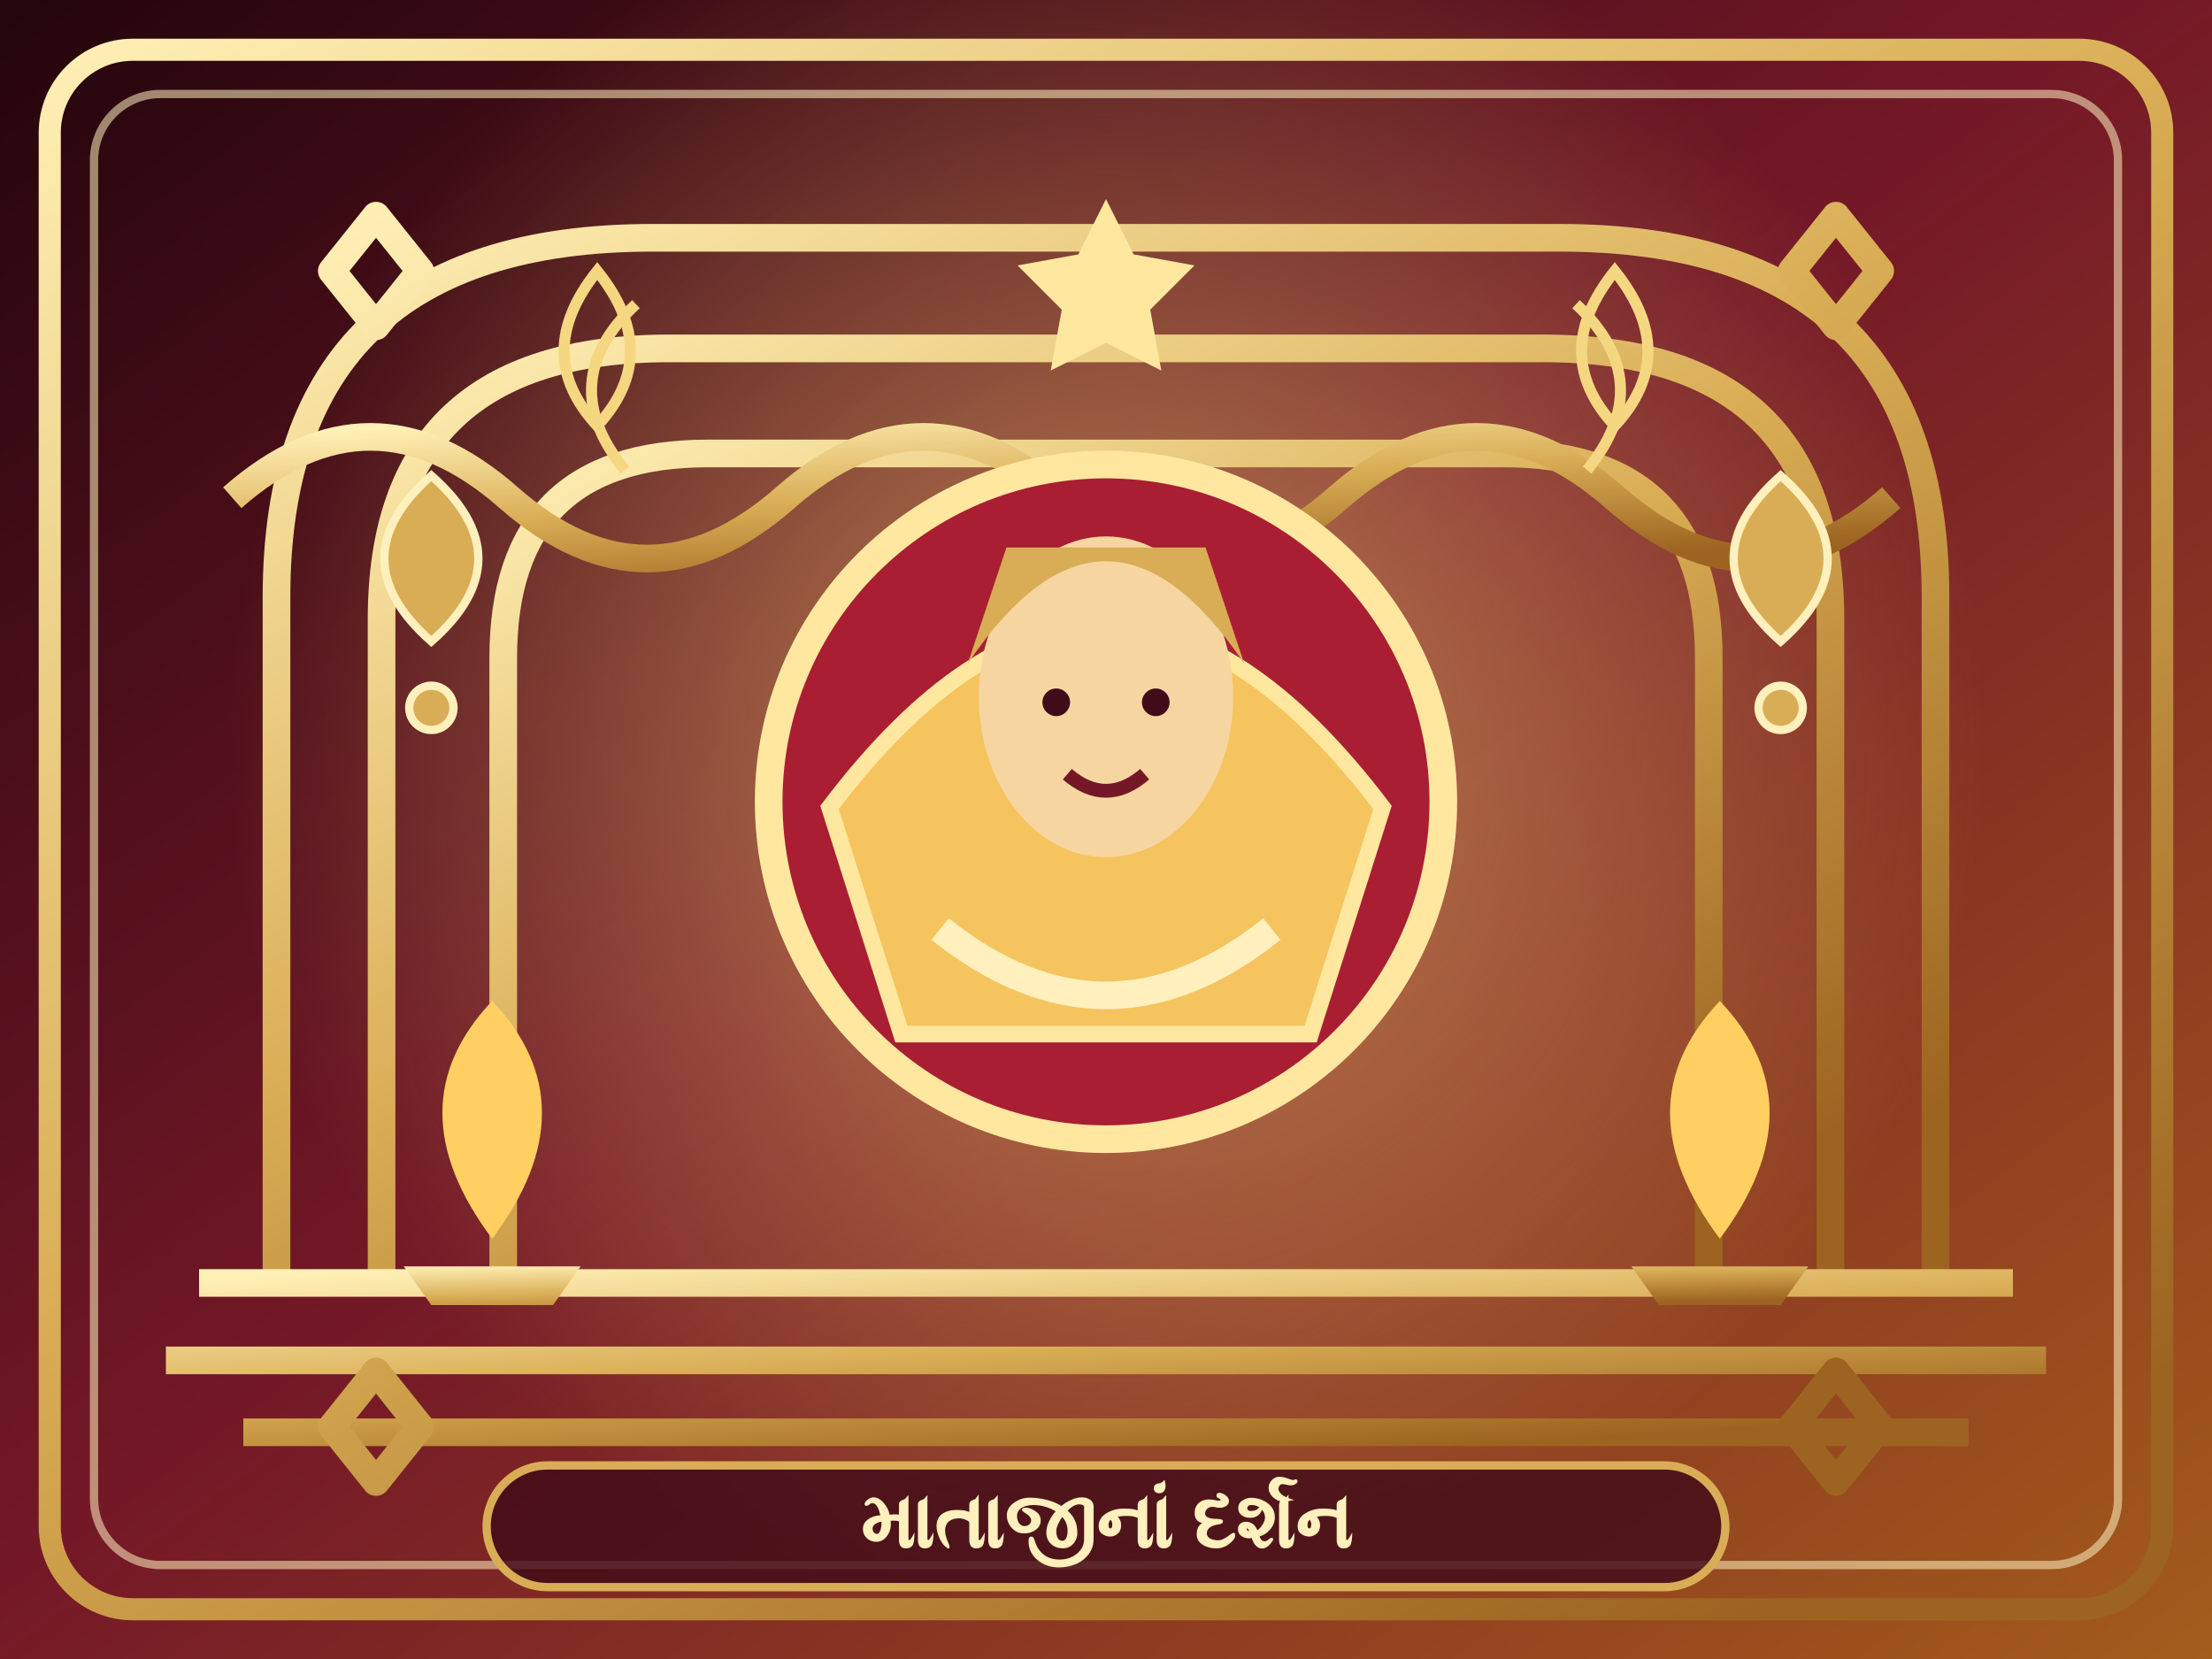
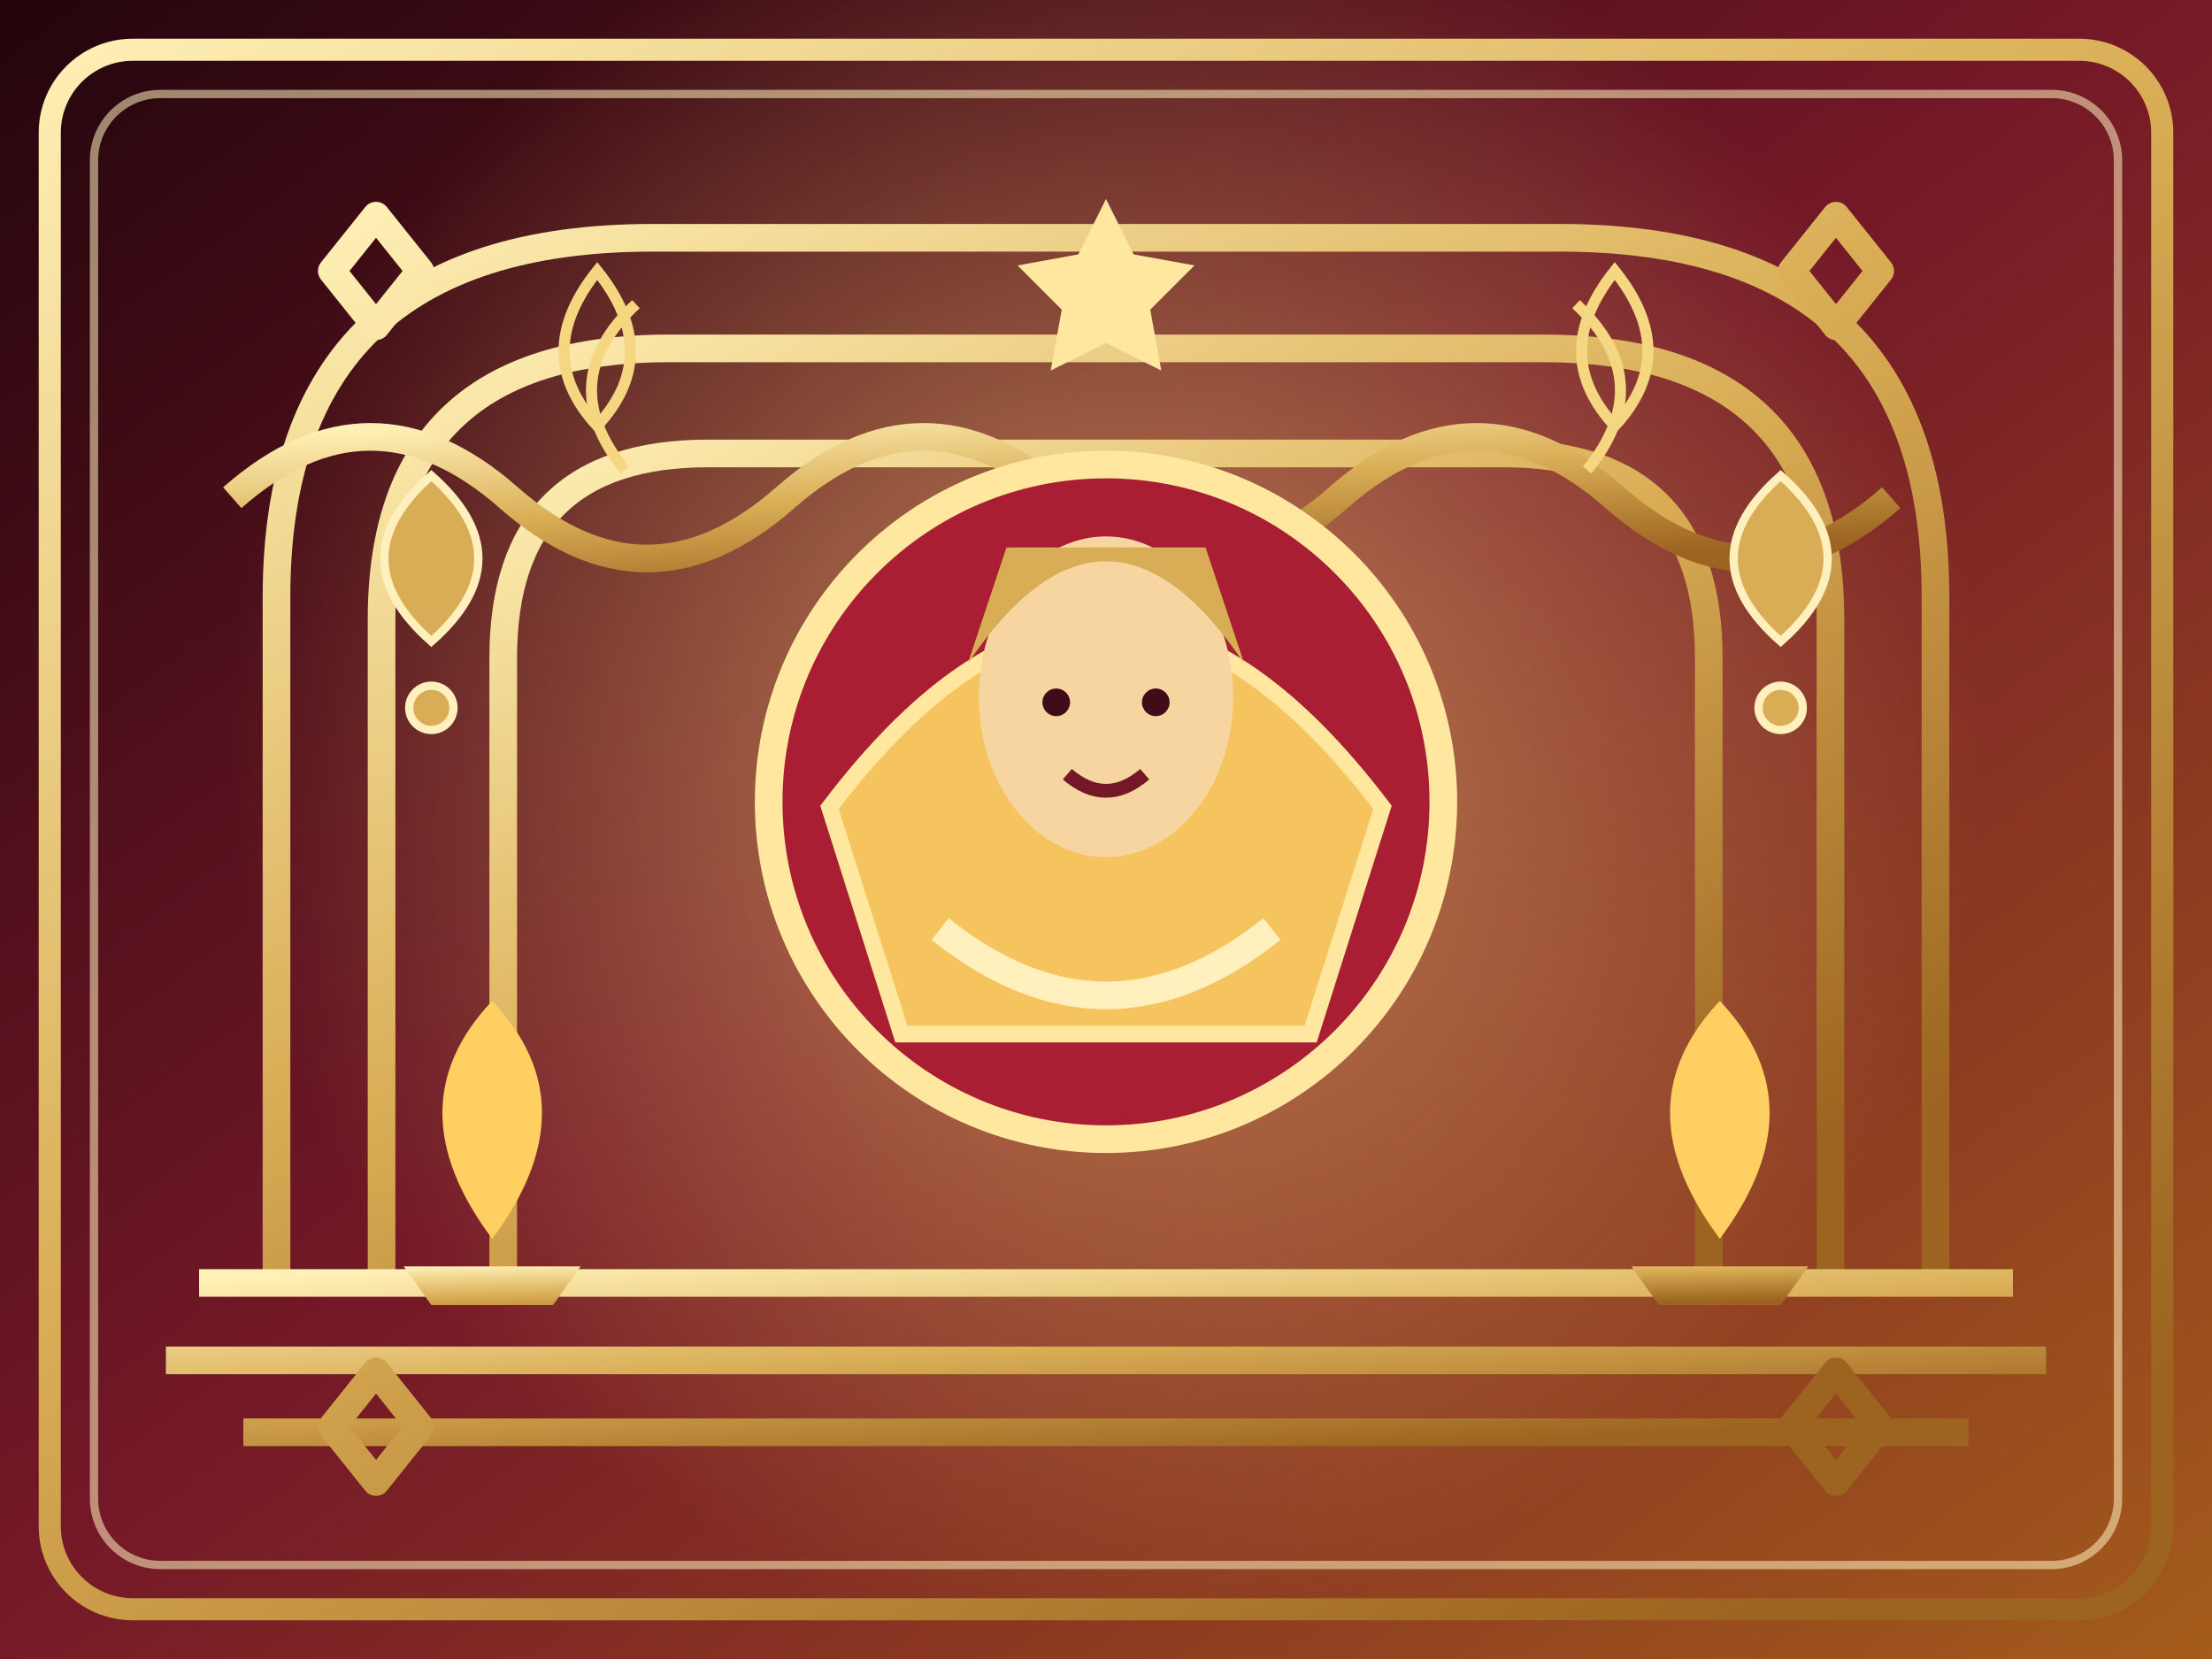
<svg xmlns="http://www.w3.org/2000/svg" viewBox="0 0 400 300" role="img" aria-label="માતાજીનાં દર્શન">
  <defs>
    <linearGradient id="bg" x1="0" y1="0" x2="1" y2="1">
      <stop stop-color="#23050c" />
      <stop offset=".48" stop-color="#741827" />
      <stop offset="1" stop-color="#a45c1b" />
    </linearGradient>
    <linearGradient id="gold" x1="0" y1="0" x2="0.8" y2="1">
      <stop stop-color="#fff0b6" />
      <stop offset=".5" stop-color="#d9ad55" />
      <stop offset="1" stop-color="#9c6420" />
    </linearGradient>
    <radialGradient id="glow">
      <stop stop-color="#ffdc7a" stop-opacity=".55" />
      <stop offset="1" stop-color="#ffdc7a" stop-opacity="0" />
    </radialGradient>
  </defs>
  <rect width="400" height="300" fill="url(#bg)" />
  <circle cx="200" cy="135" r="160" fill="url(#glow)" />
  <rect x="9" y="9" width="382" height="282" rx="15" fill="none" stroke="url(#gold)" stroke-width="4" />
  <rect x="17" y="17" width="366" height="266" rx="12" fill="none" stroke="#fff0bd" stroke-opacity=".55" stroke-width="1.5" />
  <g fill="none" stroke="url(#gold)" stroke-width="5" stroke-linejoin="round">
    <path d="M50 231V108Q50 43 118 43H282Q350 43 350 108V231" />
    <path d="M69 231V112Q69 63 121 63H279Q331 63 331 112V231" />
    <path d="M91 231V119Q91 82 128 82H272Q309 82 309 119V231" />
    <path d="M36 232h328M30 246h340M44 259h312" />
    <path d="M42 90q25-22 50 0t50 0 50 0 50 0 50 0 50 0" />
    <path d="M68 39l8 10-8 10-8-10zM332 39l8 10-8 10-8-10zM68 248l8 10-8 10-8-10zM332 248l8 10-8 10-8-10z" />
  </g>
  <g fill="#d9ad55" stroke="#fff0bd" stroke-width="1.5">
    <path d="M78 116q-17-15 0-30 17 15 0 30z" />
    <path d="M322 116q-17-15 0-30 17 15 0 30z" />
    <circle cx="78" cy="128" r="4" />
    <circle cx="322" cy="128" r="4" />
  </g>
  <g fill="none" stroke="#f5d782" stroke-width="2">
    <path d="M108 49q-12 15 0 28 12-13 0-28zm184 0q-12 15 0 28 12-13 0-28z" />
    <path d="M115 55q-15 14-2 30m172-30q15 14 2 30" />
  </g>
  <g>
    <circle cx="200" cy="145" r="61" fill="#a91e32" stroke="#ffe7a0" stroke-width="5" />
    <path d="M150 146q50-66 100 0l-13 41h-74z" fill="#f5c45e" stroke="#ffe7a0" stroke-width="3" />
    <ellipse cx="200" cy="126" rx="23" ry="29" fill="#f7d5a1" />
    <path d="M175 120q25-37 50 0l-7-21h-36z" fill="#d9ad55" />
    <circle cx="191" cy="127" r="2.5" fill="#410c19" />
    <circle cx="209" cy="127" r="2.5" fill="#410c19" />
    <path d="M193 140q7 6 14 0" stroke="#741827" stroke-width="2.5" fill="none" />
    <path d="M170 168q30 24 60 0" stroke="#fff0bd" stroke-width="5" fill="none" />
  </g>
  <g>
    <path d="M89 224q-18-24 0-43 18 19 0 43zM311 224q-18-24 0-43 18 19 0 43z" fill="#ffcf62" />
    <path d="M73 229h32l-5 7H78zM295 229h32l-5 7h-22z" fill="url(#gold)" />
    <path d="M200 36l5 10 11 2-8 8 2 11-10-5-10 5 2-11-8-8 11-2z" fill="#ffe7a0" />
  </g>
-   <rect x="88" y="265" width="224" height="22" rx="11" fill="#410c19" fill-opacity=".82" stroke="#d9ad55" stroke-width="1.5" />
-   <text x="200" y="280" text-anchor="middle" font-family="serif" font-size="14" font-weight="700" fill="#fff0bd">માતાજીનાં દર્શન</text>
</svg>
